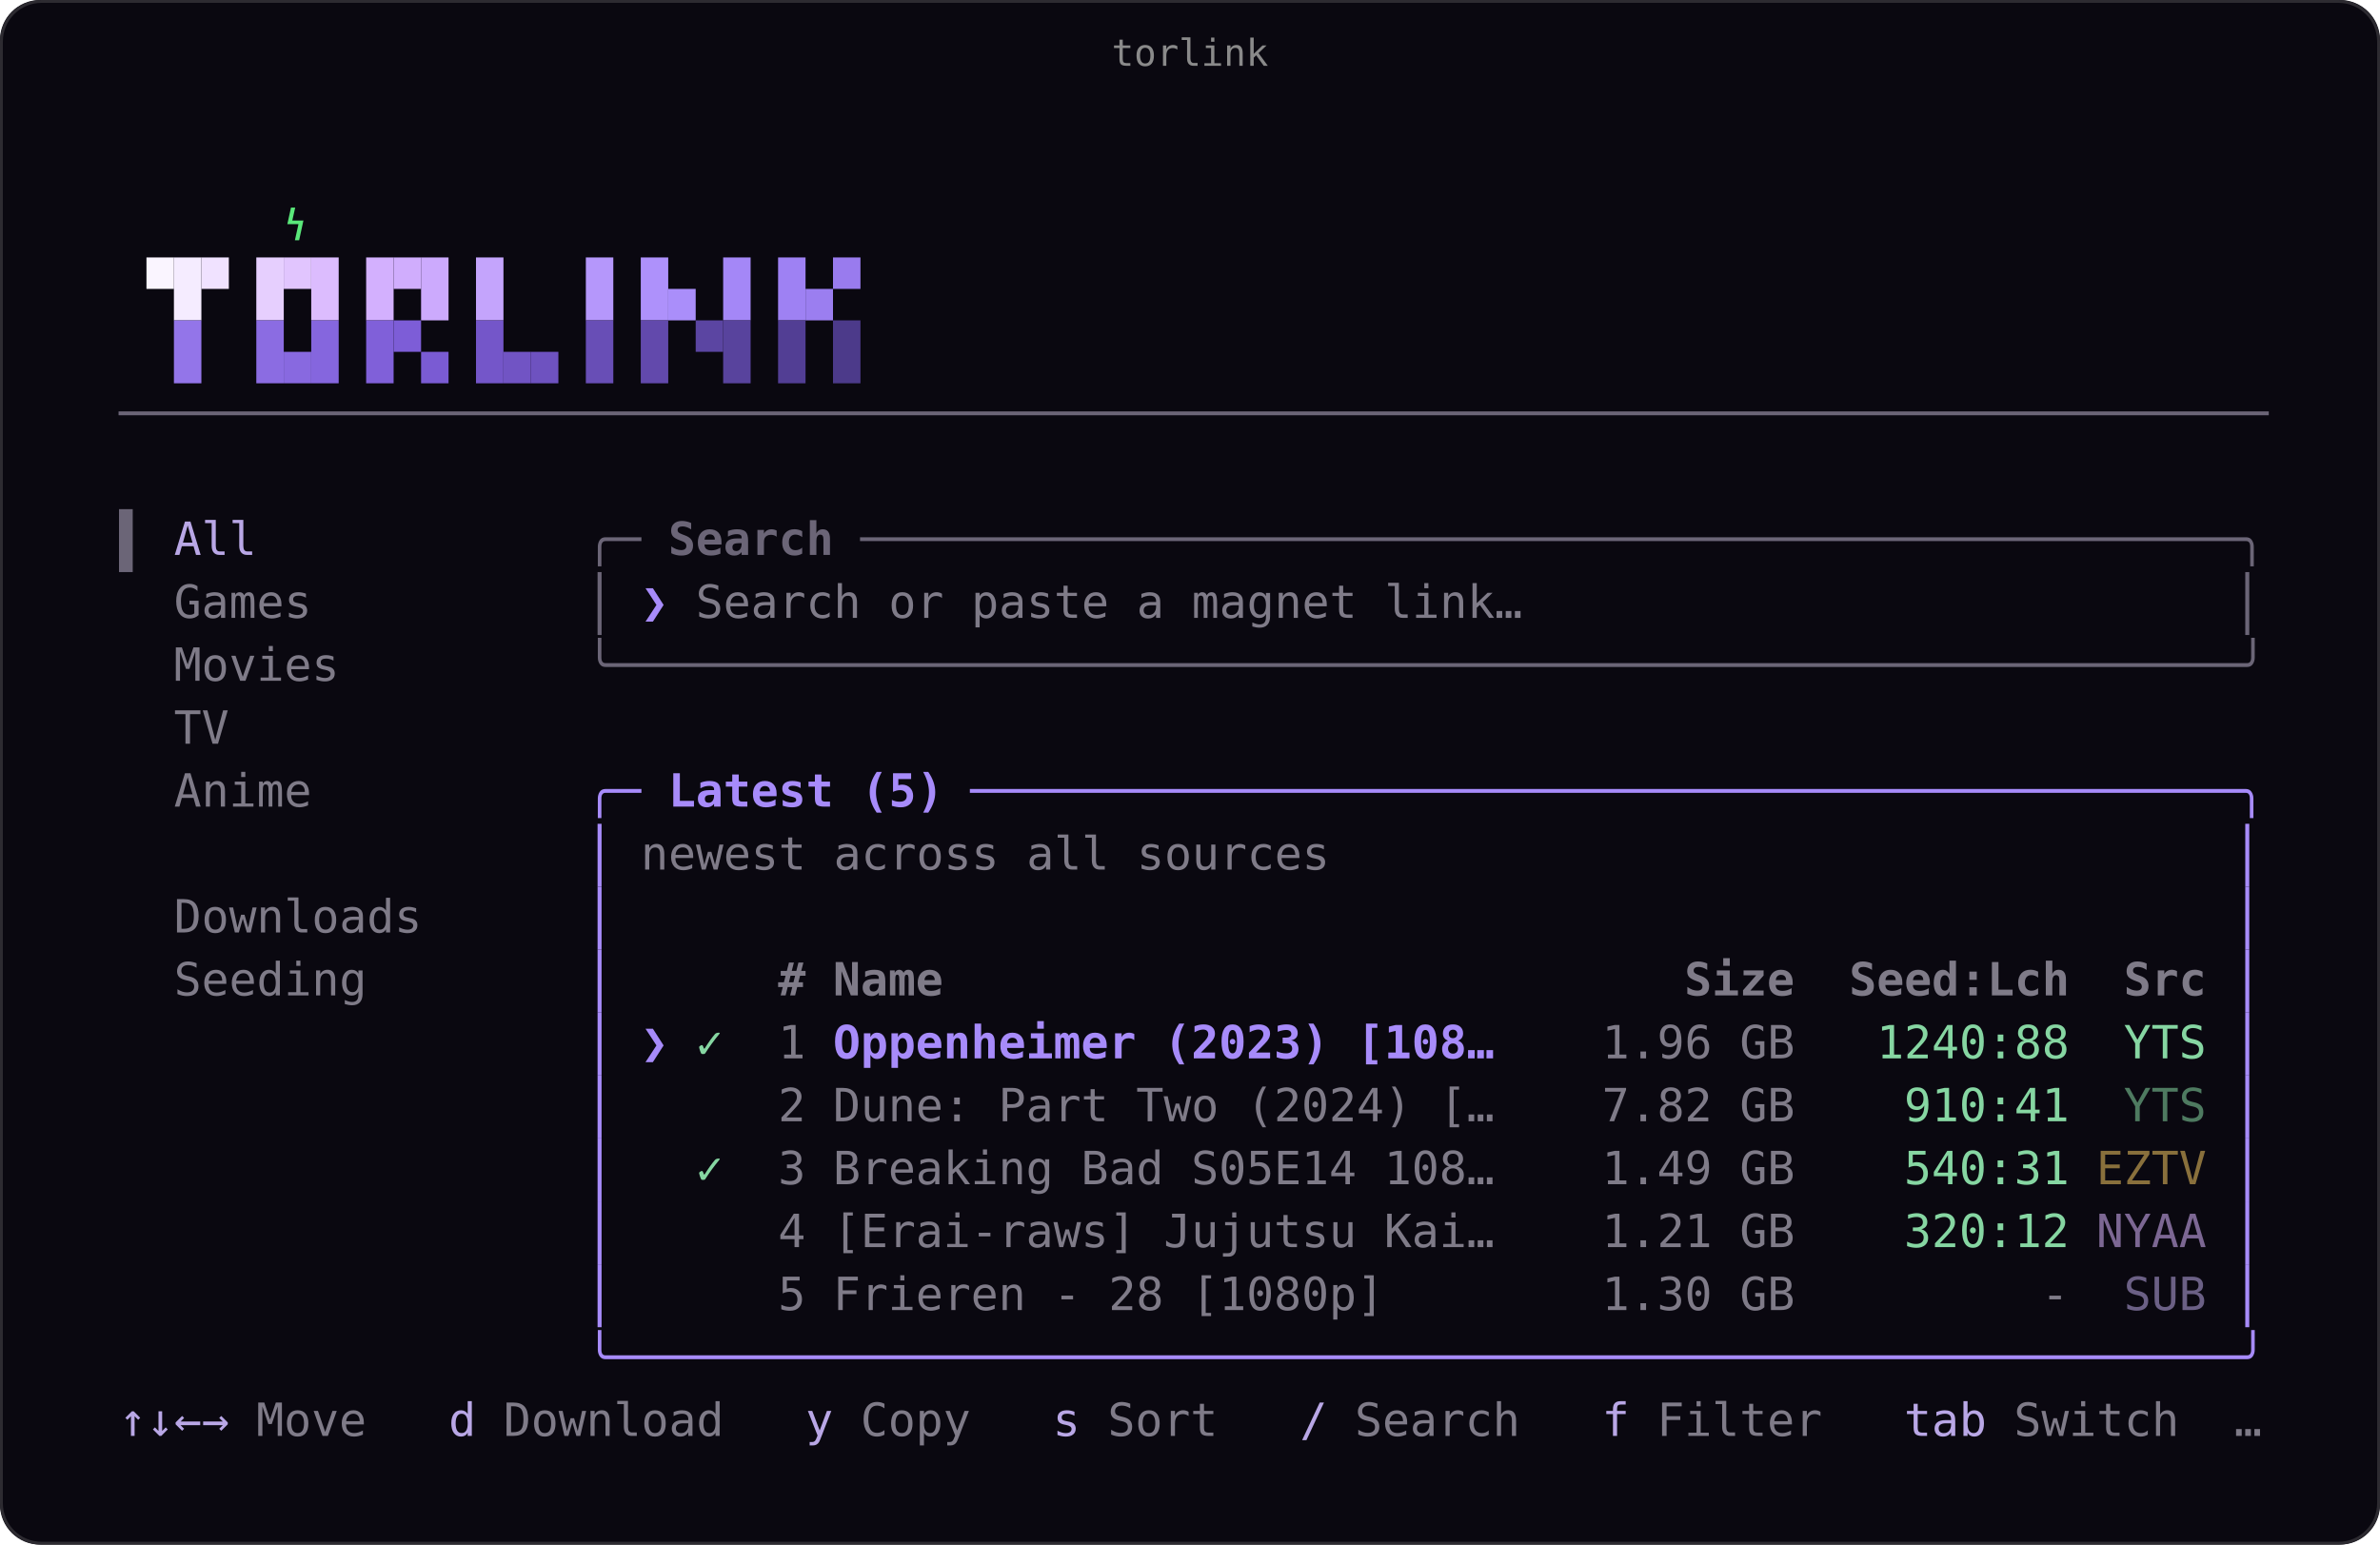
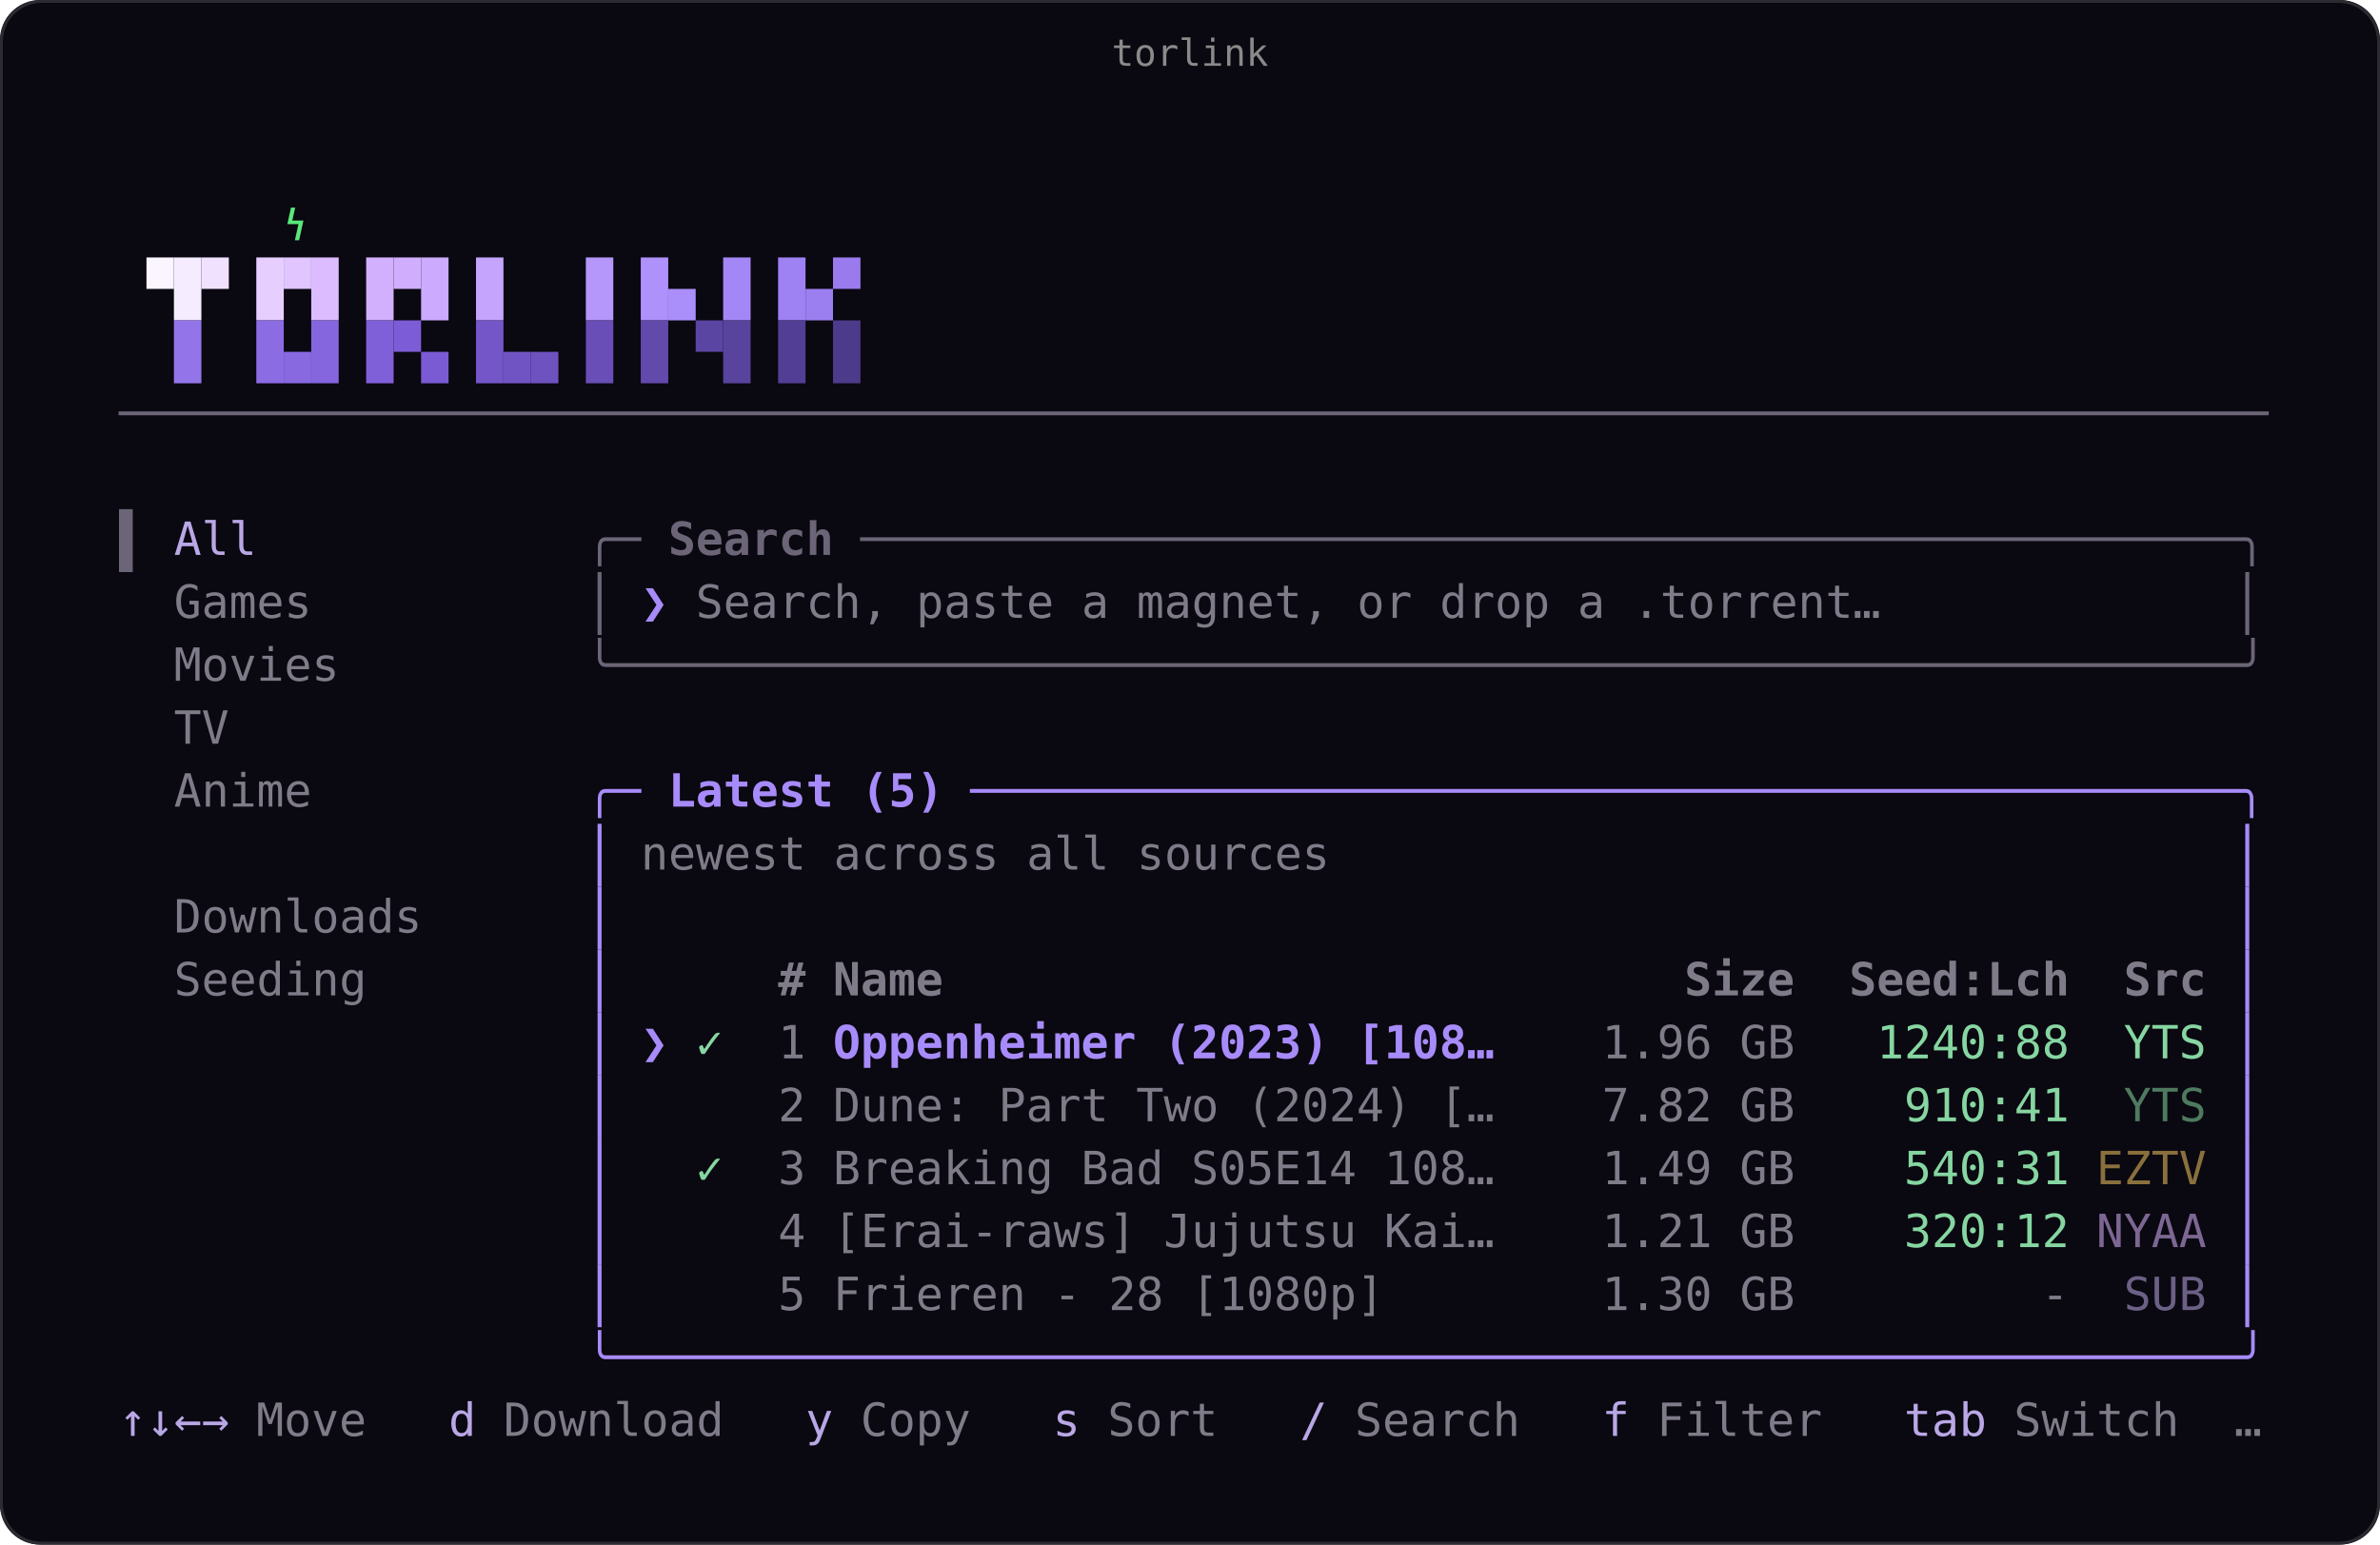
<svg xmlns="http://www.w3.org/2000/svg" width="832" height="540" viewBox="0 0 832 540" style="max-width: 832px; width: 100%; height: auto;" role="img">
  <rect width="100%" height="100%" rx="14" fill="#0a0810" />
  <rect x="0.5" y="0.5" width="831" height="539" rx="14" fill="none" stroke="#2d2b31" stroke-width="1" />
  <text x="416" y="23" text-anchor="middle" font-family="ui-monospace, &quot;Cascadia Mono&quot;, &quot;SF Mono&quot;, Menlo, Consolas, &quot;DejaVu Sans Mono&quot;, monospace" font-size="13" fill="#8a8a8a">torlink</text>
  <g font-family="ui-monospace, &quot;Cascadia Mono&quot;, &quot;SF Mono&quot;, Menlo, Consolas, &quot;DejaVu Sans Mono&quot;, monospace" font-size="16" fill="#ddd8ea">
    <text x="99.2" y="84" textLength="9.6" lengthAdjust="spacingAndGlyphs" xml:space="preserve" fill="#5ae87a" font-weight="600">𐓏</text>
    <rect x="51.2" y="90" width="9.6" height="11" fill="#faf5ff" />
    <rect x="60.8" y="90" width="9.6" height="22" fill="#f5ecff" />
    <rect x="70.4" y="90" width="9.6" height="11" fill="#f0e2ff" />
    <rect x="89.6" y="90" width="9.6" height="22" fill="#e6cffe" />
    <rect x="99.2" y="90" width="9.6" height="11" fill="#e1c5fe" />
    <rect x="108.8" y="90" width="9.6" height="22" fill="#dcbcfe" />
    <rect x="128" y="90" width="9.6" height="22" fill="#d3b0fe" />
    <rect x="137.6" y="90" width="9.6" height="11" fill="#d0adfd" />
    <rect x="147.2" y="90" width="9.6" height="22" fill="#ccaafd" />
    <rect x="166.4" y="90" width="9.6" height="22" fill="#c4a4fc" />
    <rect x="204.8" y="90" width="9.6" height="22" fill="#b597fb" />
    <rect x="224" y="90" width="9.6" height="22" fill="#ae91fb" />
    <rect x="233.6" y="101" width="9.6" height="11" fill="#aa8efa" />
    <rect x="252.8" y="90" width="9.6" height="22" fill="#a487f7" />
    <rect x="272" y="90" width="9.6" height="22" fill="#9e81f3" />
    <rect x="281.6" y="101" width="9.6" height="11" fill="#9b7ef0" />
    <rect x="291.2" y="90" width="9.6" height="11" fill="#997bee" />
    <rect x="60.8" y="112" width="9.6" height="22" fill="#9375e9" />
    <rect x="89.6" y="112" width="9.6" height="22" fill="#8b6ce2" />
    <rect x="99.2" y="123" width="9.6" height="11" fill="#8869e0" />
    <rect x="108.8" y="112" width="9.6" height="22" fill="#8566de" />
    <rect x="128" y="112" width="9.6" height="22" fill="#8060d9" />
    <rect x="137.6" y="112" width="9.6" height="11" fill="#7d5dd7" />
    <rect x="147.2" y="123" width="9.6" height="11" fill="#7a5bd3" />
    <rect x="166.4" y="112" width="9.6" height="22" fill="#7456c9" />
    <rect x="176" y="123" width="9.6" height="11" fill="#7154c4" />
    <rect x="185.6" y="123" width="9.6" height="11" fill="#6e52c0" />
    <rect x="204.8" y="112" width="9.6" height="22" fill="#684eb6" />
    <rect x="224" y="112" width="9.6" height="22" fill="#6249ac" />
    <rect x="243.2" y="112" width="9.6" height="11" fill="#5b45a2" />
    <rect x="252.8" y="112" width="9.6" height="22" fill="#58439d" />
    <rect x="272" y="112" width="9.6" height="22" fill="#523e94" />
    <rect x="291.2" y="112" width="9.6" height="22" fill="#4c3a8a" />
    <text x="41.6" y="150" textLength="748.8" lengthAdjust="spacingAndGlyphs" xml:space="preserve" fill="#6b6577">──────────────────────────────────────────────────────────────────────────────</text>
    <rect x="41.6" y="178" width="4.8" height="22" fill="#6b6577" />
    <text x="60.8" y="194" textLength="28.8" lengthAdjust="spacingAndGlyphs" xml:space="preserve" fill="#b9a7e6">All</text>
    <text x="204.8" y="194" textLength="19.2" lengthAdjust="spacingAndGlyphs" xml:space="preserve" fill="#6b6577">╭─</text>
    <text x="233.6" y="194" textLength="57.6" lengthAdjust="spacingAndGlyphs" xml:space="preserve" fill="#6b6577" font-weight="600">Search</text>
    <text x="300.8" y="194" textLength="489.6" lengthAdjust="spacingAndGlyphs" xml:space="preserve" fill="#6b6577">──────────────────────────────────────────────────╮</text>
    <text x="60.8" y="216" textLength="48" lengthAdjust="spacingAndGlyphs" xml:space="preserve" fill-opacity="0.55">Games</text>
    <rect x="208.9" y="200" width="1.4" height="22" fill="#6b6577" />
    <text x="224" y="216" textLength="9.6" lengthAdjust="spacingAndGlyphs" xml:space="preserve" fill="#a78bfa">❯</text>
-     <text x="243.2" y="216" textLength="288" lengthAdjust="spacingAndGlyphs" xml:space="preserve" fill-opacity="0.55">Search or paste a magnet link…</text>
+     <text x="243.2" y="216" textLength="412.8" lengthAdjust="spacingAndGlyphs" xml:space="preserve" fill-opacity="0.55">Search, paste a magnet, or drop a .torrent…</text>
    <rect x="784.9" y="200" width="1.4" height="22" fill="#6b6577" />
    <text x="60.8" y="238" textLength="57.6" lengthAdjust="spacingAndGlyphs" xml:space="preserve" fill-opacity="0.55">Movies</text>
    <text x="204.8" y="238" textLength="585.6" lengthAdjust="spacingAndGlyphs" xml:space="preserve" fill="#6b6577">╰───────────────────────────────────────────────────────────╯</text>
    <text x="60.8" y="260" textLength="19.2" lengthAdjust="spacingAndGlyphs" xml:space="preserve" fill-opacity="0.55">TV</text>
    <text x="60.8" y="282" textLength="48" lengthAdjust="spacingAndGlyphs" xml:space="preserve" fill-opacity="0.55">Anime</text>
    <text x="204.8" y="282" textLength="19.2" lengthAdjust="spacingAndGlyphs" xml:space="preserve" fill="#a78bfa">╭─</text>
    <text x="233.6" y="282" textLength="96" lengthAdjust="spacingAndGlyphs" xml:space="preserve" fill="#a78bfa" font-weight="600">Latest (5)</text>
    <text x="339.2" y="282" textLength="451.2" lengthAdjust="spacingAndGlyphs" xml:space="preserve" fill="#a78bfa">──────────────────────────────────────────────╮</text>
    <rect x="208.9" y="288" width="1.4" height="22" fill="#a78bfa" />
    <text x="224" y="304" textLength="240" lengthAdjust="spacingAndGlyphs" xml:space="preserve" fill-opacity="0.55">newest across all sources</text>
    <rect x="784.9" y="288" width="1.4" height="22" fill="#a78bfa" />
    <text x="60.8" y="326" textLength="86.4" lengthAdjust="spacingAndGlyphs" xml:space="preserve" fill-opacity="0.55">Downloads</text>
    <rect x="208.9" y="310" width="1.4" height="22" fill="#a78bfa" />
    <rect x="784.9" y="310" width="1.4" height="22" fill="#a78bfa" />
    <text x="60.8" y="348" textLength="67.2" lengthAdjust="spacingAndGlyphs" xml:space="preserve" fill-opacity="0.55">Seeding</text>
    <rect x="208.9" y="332" width="1.4" height="22" fill="#a78bfa" />
    <text x="272" y="348" textLength="9.6" lengthAdjust="spacingAndGlyphs" xml:space="preserve" fill-opacity="0.55" font-weight="600">#</text>
    <text x="291.2" y="348" textLength="38.4" lengthAdjust="spacingAndGlyphs" xml:space="preserve" fill-opacity="0.55" font-weight="600">Name</text>
    <text x="588.8" y="348" textLength="38.4" lengthAdjust="spacingAndGlyphs" xml:space="preserve" fill-opacity="0.55" font-weight="600">Size</text>
    <text x="646.4" y="348" textLength="76.8" lengthAdjust="spacingAndGlyphs" xml:space="preserve" fill-opacity="0.55" font-weight="600">Seed:Lch</text>
    <text x="742.4" y="348" textLength="28.8" lengthAdjust="spacingAndGlyphs" xml:space="preserve" fill-opacity="0.55" font-weight="600">Src</text>
    <rect x="784.9" y="332" width="1.4" height="22" fill="#a78bfa" />
    <rect x="208.9" y="354" width="1.4" height="22" fill="#a78bfa" />
    <text x="224" y="370" textLength="9.6" lengthAdjust="spacingAndGlyphs" xml:space="preserve" fill="#a78bfa">❯</text>
    <text x="243.2" y="370" textLength="9.6" lengthAdjust="spacingAndGlyphs" xml:space="preserve" fill="#86d6a2">✓</text>
    <text x="272" y="370" textLength="9.6" lengthAdjust="spacingAndGlyphs" xml:space="preserve" fill-opacity="0.55">1</text>
    <text x="291.2" y="370" textLength="230.4" lengthAdjust="spacingAndGlyphs" xml:space="preserve" fill="#a78bfa" font-weight="600">Oppenheimer (2023) [108…</text>
    <text x="560" y="370" textLength="67.2" lengthAdjust="spacingAndGlyphs" xml:space="preserve" fill-opacity="0.55">1.96 GB</text>
    <text x="656" y="370" textLength="67.2" lengthAdjust="spacingAndGlyphs" xml:space="preserve" fill="#86d6a2">1240:88</text>
    <text x="742.4" y="370" textLength="28.8" lengthAdjust="spacingAndGlyphs" xml:space="preserve" fill="#86d6a2">YTS</text>
    <rect x="784.9" y="354" width="1.4" height="22" fill="#a78bfa" />
    <rect x="208.9" y="376" width="1.4" height="22" fill="#a78bfa" />
    <text x="272" y="392" textLength="9.6" lengthAdjust="spacingAndGlyphs" xml:space="preserve" fill-opacity="0.55">2</text>
    <text x="291.2" y="392" textLength="230.4" lengthAdjust="spacingAndGlyphs" xml:space="preserve" fill-opacity="0.55">Dune: Part Two (2024) […</text>
    <text x="560" y="392" textLength="67.2" lengthAdjust="spacingAndGlyphs" xml:space="preserve" fill-opacity="0.55">7.82 GB</text>
    <text x="665.6" y="392" textLength="57.6" lengthAdjust="spacingAndGlyphs" xml:space="preserve" fill="#86d6a2">910:41</text>
    <text x="742.4" y="392" textLength="28.8" lengthAdjust="spacingAndGlyphs" xml:space="preserve" fill="#86d6a2" fill-opacity="0.55">YTS</text>
    <rect x="784.9" y="376" width="1.4" height="22" fill="#a78bfa" />
    <rect x="208.9" y="398" width="1.4" height="22" fill="#a78bfa" />
    <text x="243.2" y="414" textLength="9.6" lengthAdjust="spacingAndGlyphs" xml:space="preserve" fill="#86d6a2">✓</text>
    <text x="272" y="414" textLength="9.6" lengthAdjust="spacingAndGlyphs" xml:space="preserve" fill-opacity="0.55">3</text>
    <text x="291.2" y="414" textLength="230.4" lengthAdjust="spacingAndGlyphs" xml:space="preserve" fill-opacity="0.55">Breaking Bad S05E14 108…</text>
    <text x="560" y="414" textLength="67.2" lengthAdjust="spacingAndGlyphs" xml:space="preserve" fill-opacity="0.55">1.49 GB</text>
    <text x="665.6" y="414" textLength="57.6" lengthAdjust="spacingAndGlyphs" xml:space="preserve" fill="#86d6a2">540:31</text>
    <text x="732.8" y="414" textLength="38.4" lengthAdjust="spacingAndGlyphs" xml:space="preserve" fill="#f0c560" fill-opacity="0.55">EZTV</text>
    <rect x="784.9" y="398" width="1.4" height="22" fill="#a78bfa" />
    <rect x="208.9" y="420" width="1.4" height="22" fill="#a78bfa" />
    <text x="272" y="436" textLength="9.6" lengthAdjust="spacingAndGlyphs" xml:space="preserve" fill-opacity="0.55">4</text>
    <text x="291.2" y="436" textLength="230.4" lengthAdjust="spacingAndGlyphs" xml:space="preserve" fill-opacity="0.55">[Erai-raws] Jujutsu Kai…</text>
    <text x="560" y="436" textLength="67.2" lengthAdjust="spacingAndGlyphs" xml:space="preserve" fill-opacity="0.55">1.21 GB</text>
    <text x="665.6" y="436" textLength="57.6" lengthAdjust="spacingAndGlyphs" xml:space="preserve" fill="#86d6a2">320:12</text>
    <text x="732.8" y="436" textLength="38.4" lengthAdjust="spacingAndGlyphs" xml:space="preserve" fill="#d8b4fe" fill-opacity="0.55">NYAA</text>
    <rect x="784.9" y="420" width="1.4" height="22" fill="#a78bfa" />
    <rect x="208.9" y="442" width="1.4" height="22" fill="#a78bfa" />
    <text x="272" y="458" textLength="9.6" lengthAdjust="spacingAndGlyphs" xml:space="preserve" fill-opacity="0.55">5</text>
    <text x="291.2" y="458" textLength="192" lengthAdjust="spacingAndGlyphs" xml:space="preserve" fill-opacity="0.55">Frieren - 28 [1080p]</text>
    <text x="560" y="458" textLength="67.2" lengthAdjust="spacingAndGlyphs" xml:space="preserve" fill-opacity="0.55">1.30 GB</text>
    <text x="713.6" y="458" textLength="9.6" lengthAdjust="spacingAndGlyphs" xml:space="preserve" fill-opacity="0.55">-</text>
    <text x="742.4" y="458" textLength="28.8" lengthAdjust="spacingAndGlyphs" xml:space="preserve" fill="#b9a7e6" fill-opacity="0.55">SUB</text>
    <rect x="784.9" y="442" width="1.4" height="22" fill="#a78bfa" />
    <text x="204.8" y="480" textLength="585.6" lengthAdjust="spacingAndGlyphs" xml:space="preserve" fill="#a78bfa">╰───────────────────────────────────────────────────────────╯</text>
    <text x="41.6" y="502" textLength="38.4" lengthAdjust="spacingAndGlyphs" xml:space="preserve" fill="#b9a7e6">↑↓←→</text>
    <text x="89.6" y="502" textLength="38.4" lengthAdjust="spacingAndGlyphs" xml:space="preserve" fill-opacity="0.55">Move</text>
    <text x="156.8" y="502" textLength="9.6" lengthAdjust="spacingAndGlyphs" xml:space="preserve" fill="#b9a7e6">d</text>
    <text x="176" y="502" textLength="76.8" lengthAdjust="spacingAndGlyphs" xml:space="preserve" fill-opacity="0.55">Download</text>
    <text x="281.6" y="502" textLength="9.6" lengthAdjust="spacingAndGlyphs" xml:space="preserve" fill="#b9a7e6">y</text>
    <text x="300.8" y="502" textLength="38.4" lengthAdjust="spacingAndGlyphs" xml:space="preserve" fill-opacity="0.55">Copy</text>
    <text x="368" y="502" textLength="9.6" lengthAdjust="spacingAndGlyphs" xml:space="preserve" fill="#b9a7e6">s</text>
    <text x="387.2" y="502" textLength="38.4" lengthAdjust="spacingAndGlyphs" xml:space="preserve" fill-opacity="0.55">Sort</text>
    <text x="454.4" y="502" textLength="9.6" lengthAdjust="spacingAndGlyphs" xml:space="preserve" fill="#b9a7e6">/</text>
    <text x="473.6" y="502" textLength="57.6" lengthAdjust="spacingAndGlyphs" xml:space="preserve" fill-opacity="0.55">Search</text>
    <text x="560" y="502" textLength="9.6" lengthAdjust="spacingAndGlyphs" xml:space="preserve" fill="#b9a7e6">f</text>
    <text x="579.2" y="502" textLength="57.6" lengthAdjust="spacingAndGlyphs" xml:space="preserve" fill-opacity="0.55">Filter</text>
    <text x="665.6" y="502" textLength="28.8" lengthAdjust="spacingAndGlyphs" xml:space="preserve" fill="#b9a7e6">tab</text>
    <text x="704" y="502" textLength="86.4" lengthAdjust="spacingAndGlyphs" xml:space="preserve" fill-opacity="0.55">Switch  …</text>
  </g>
</svg>
